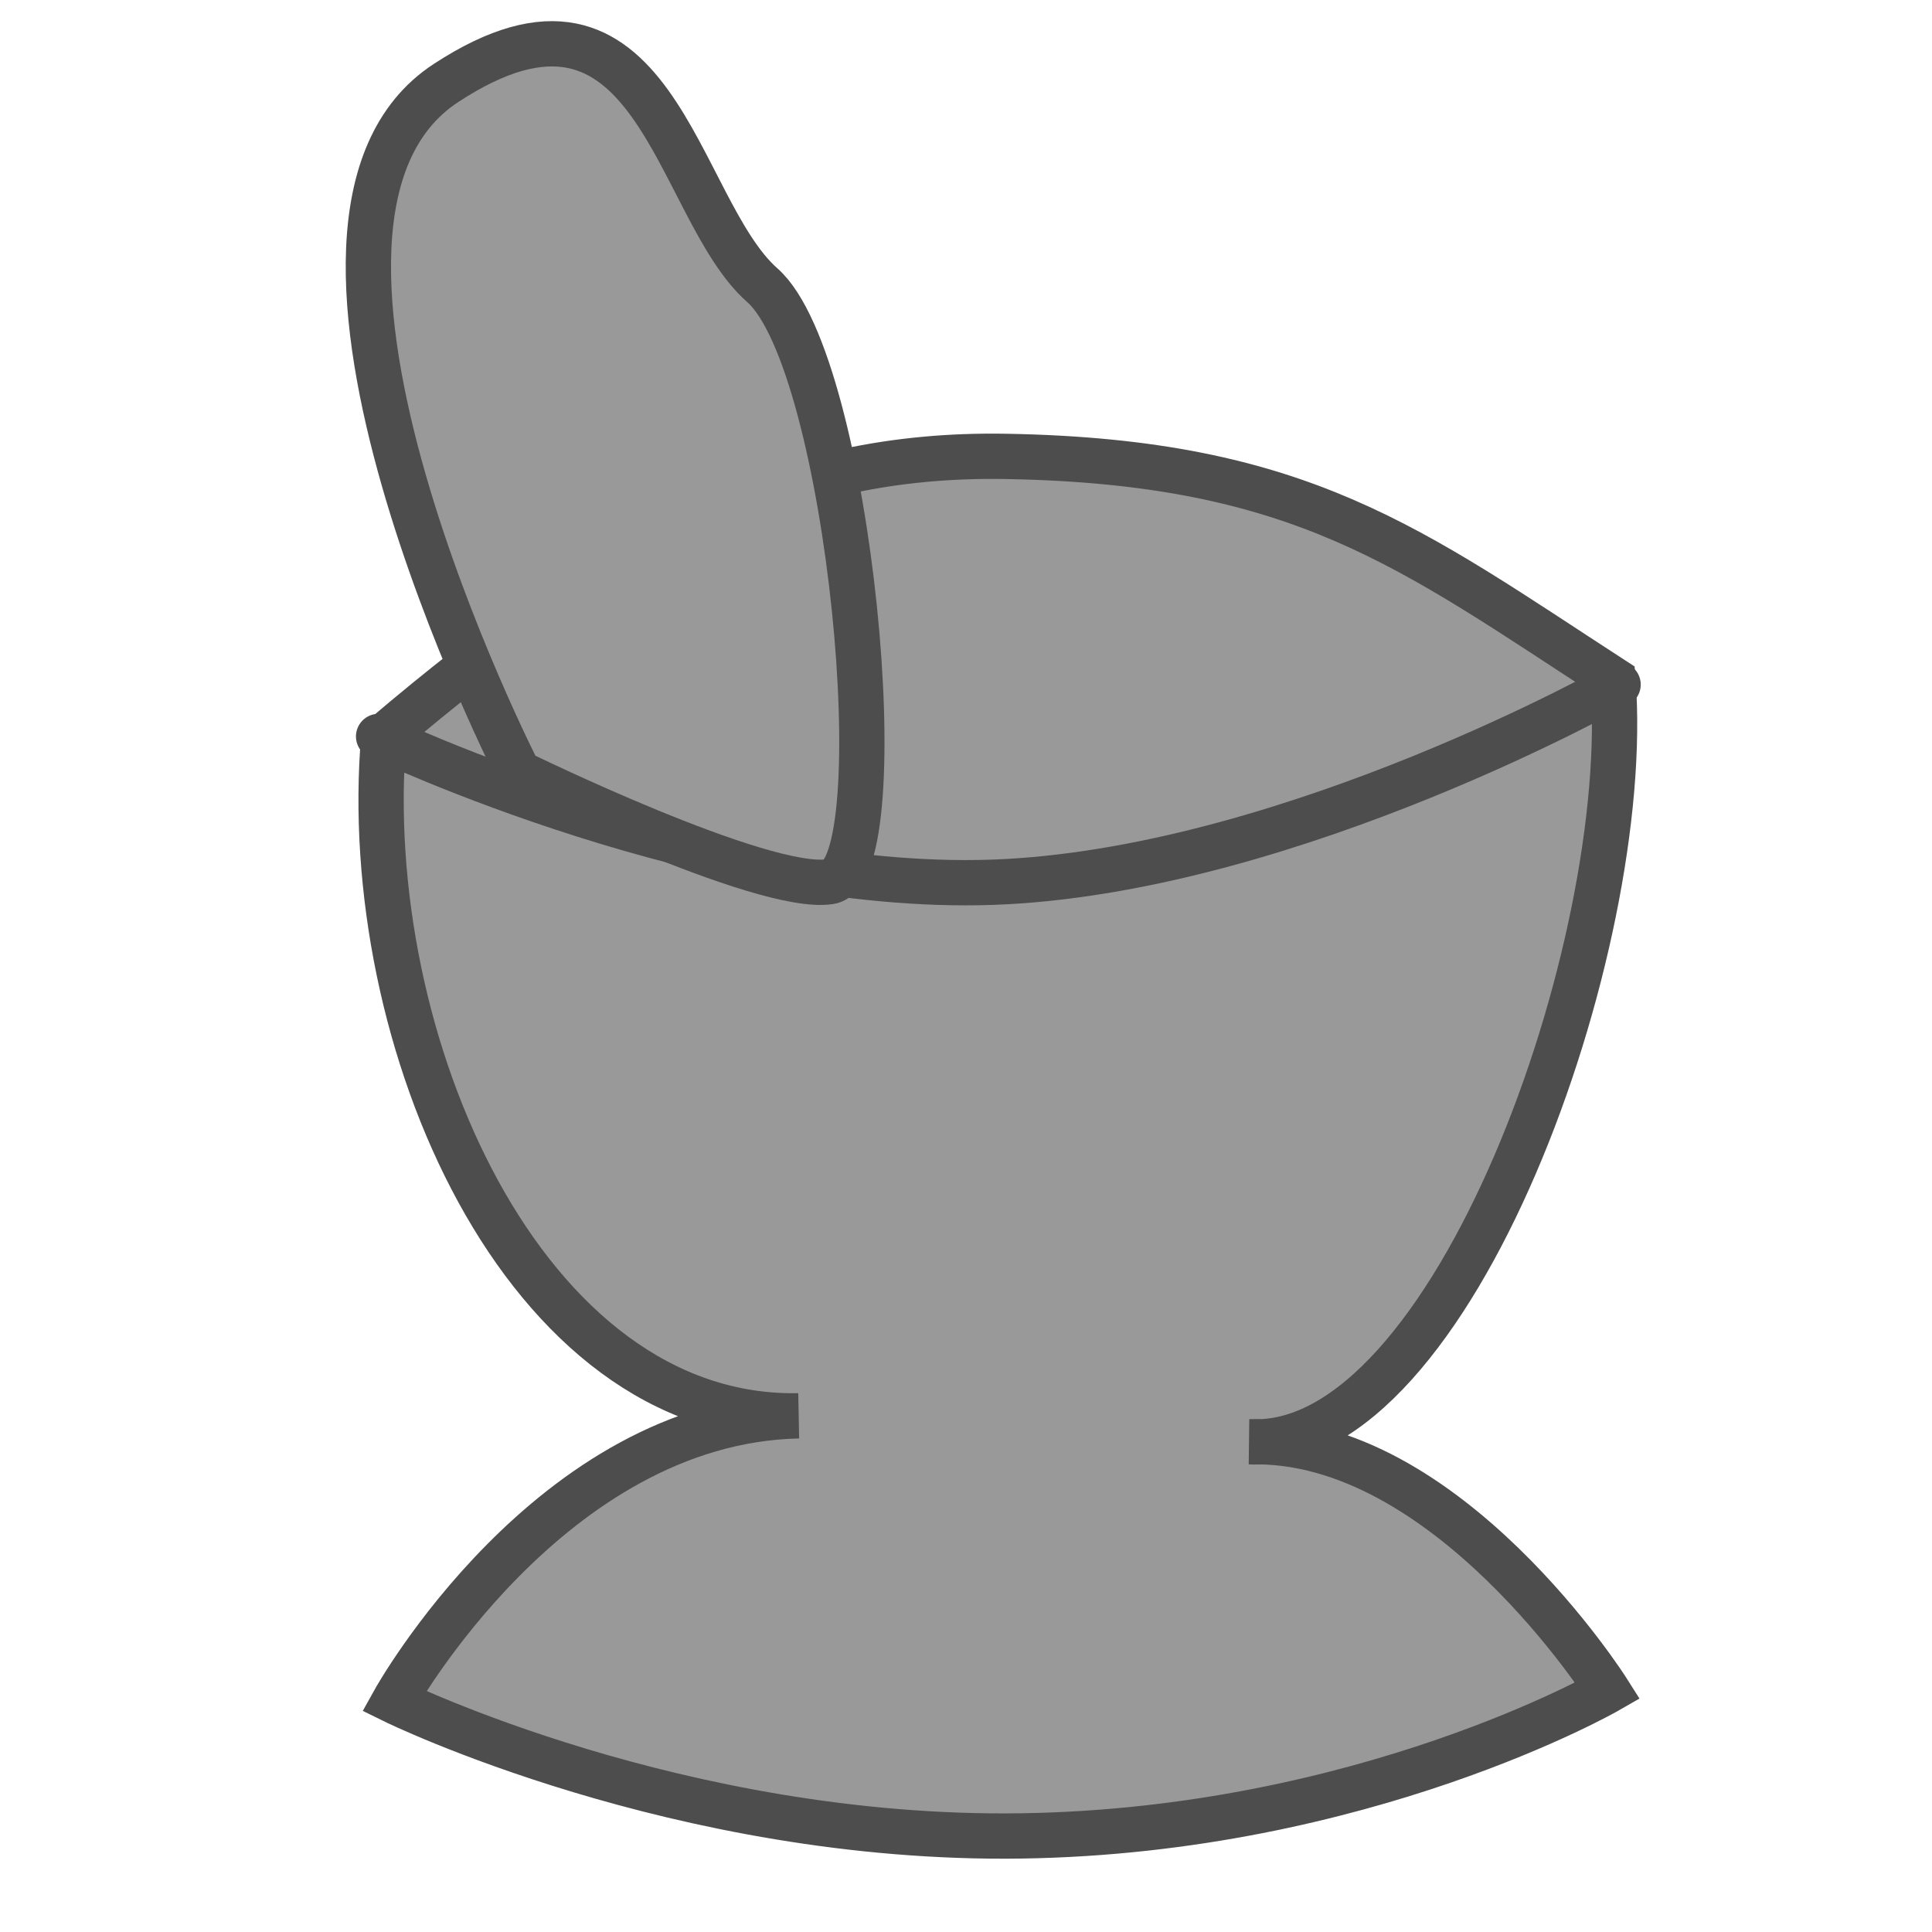
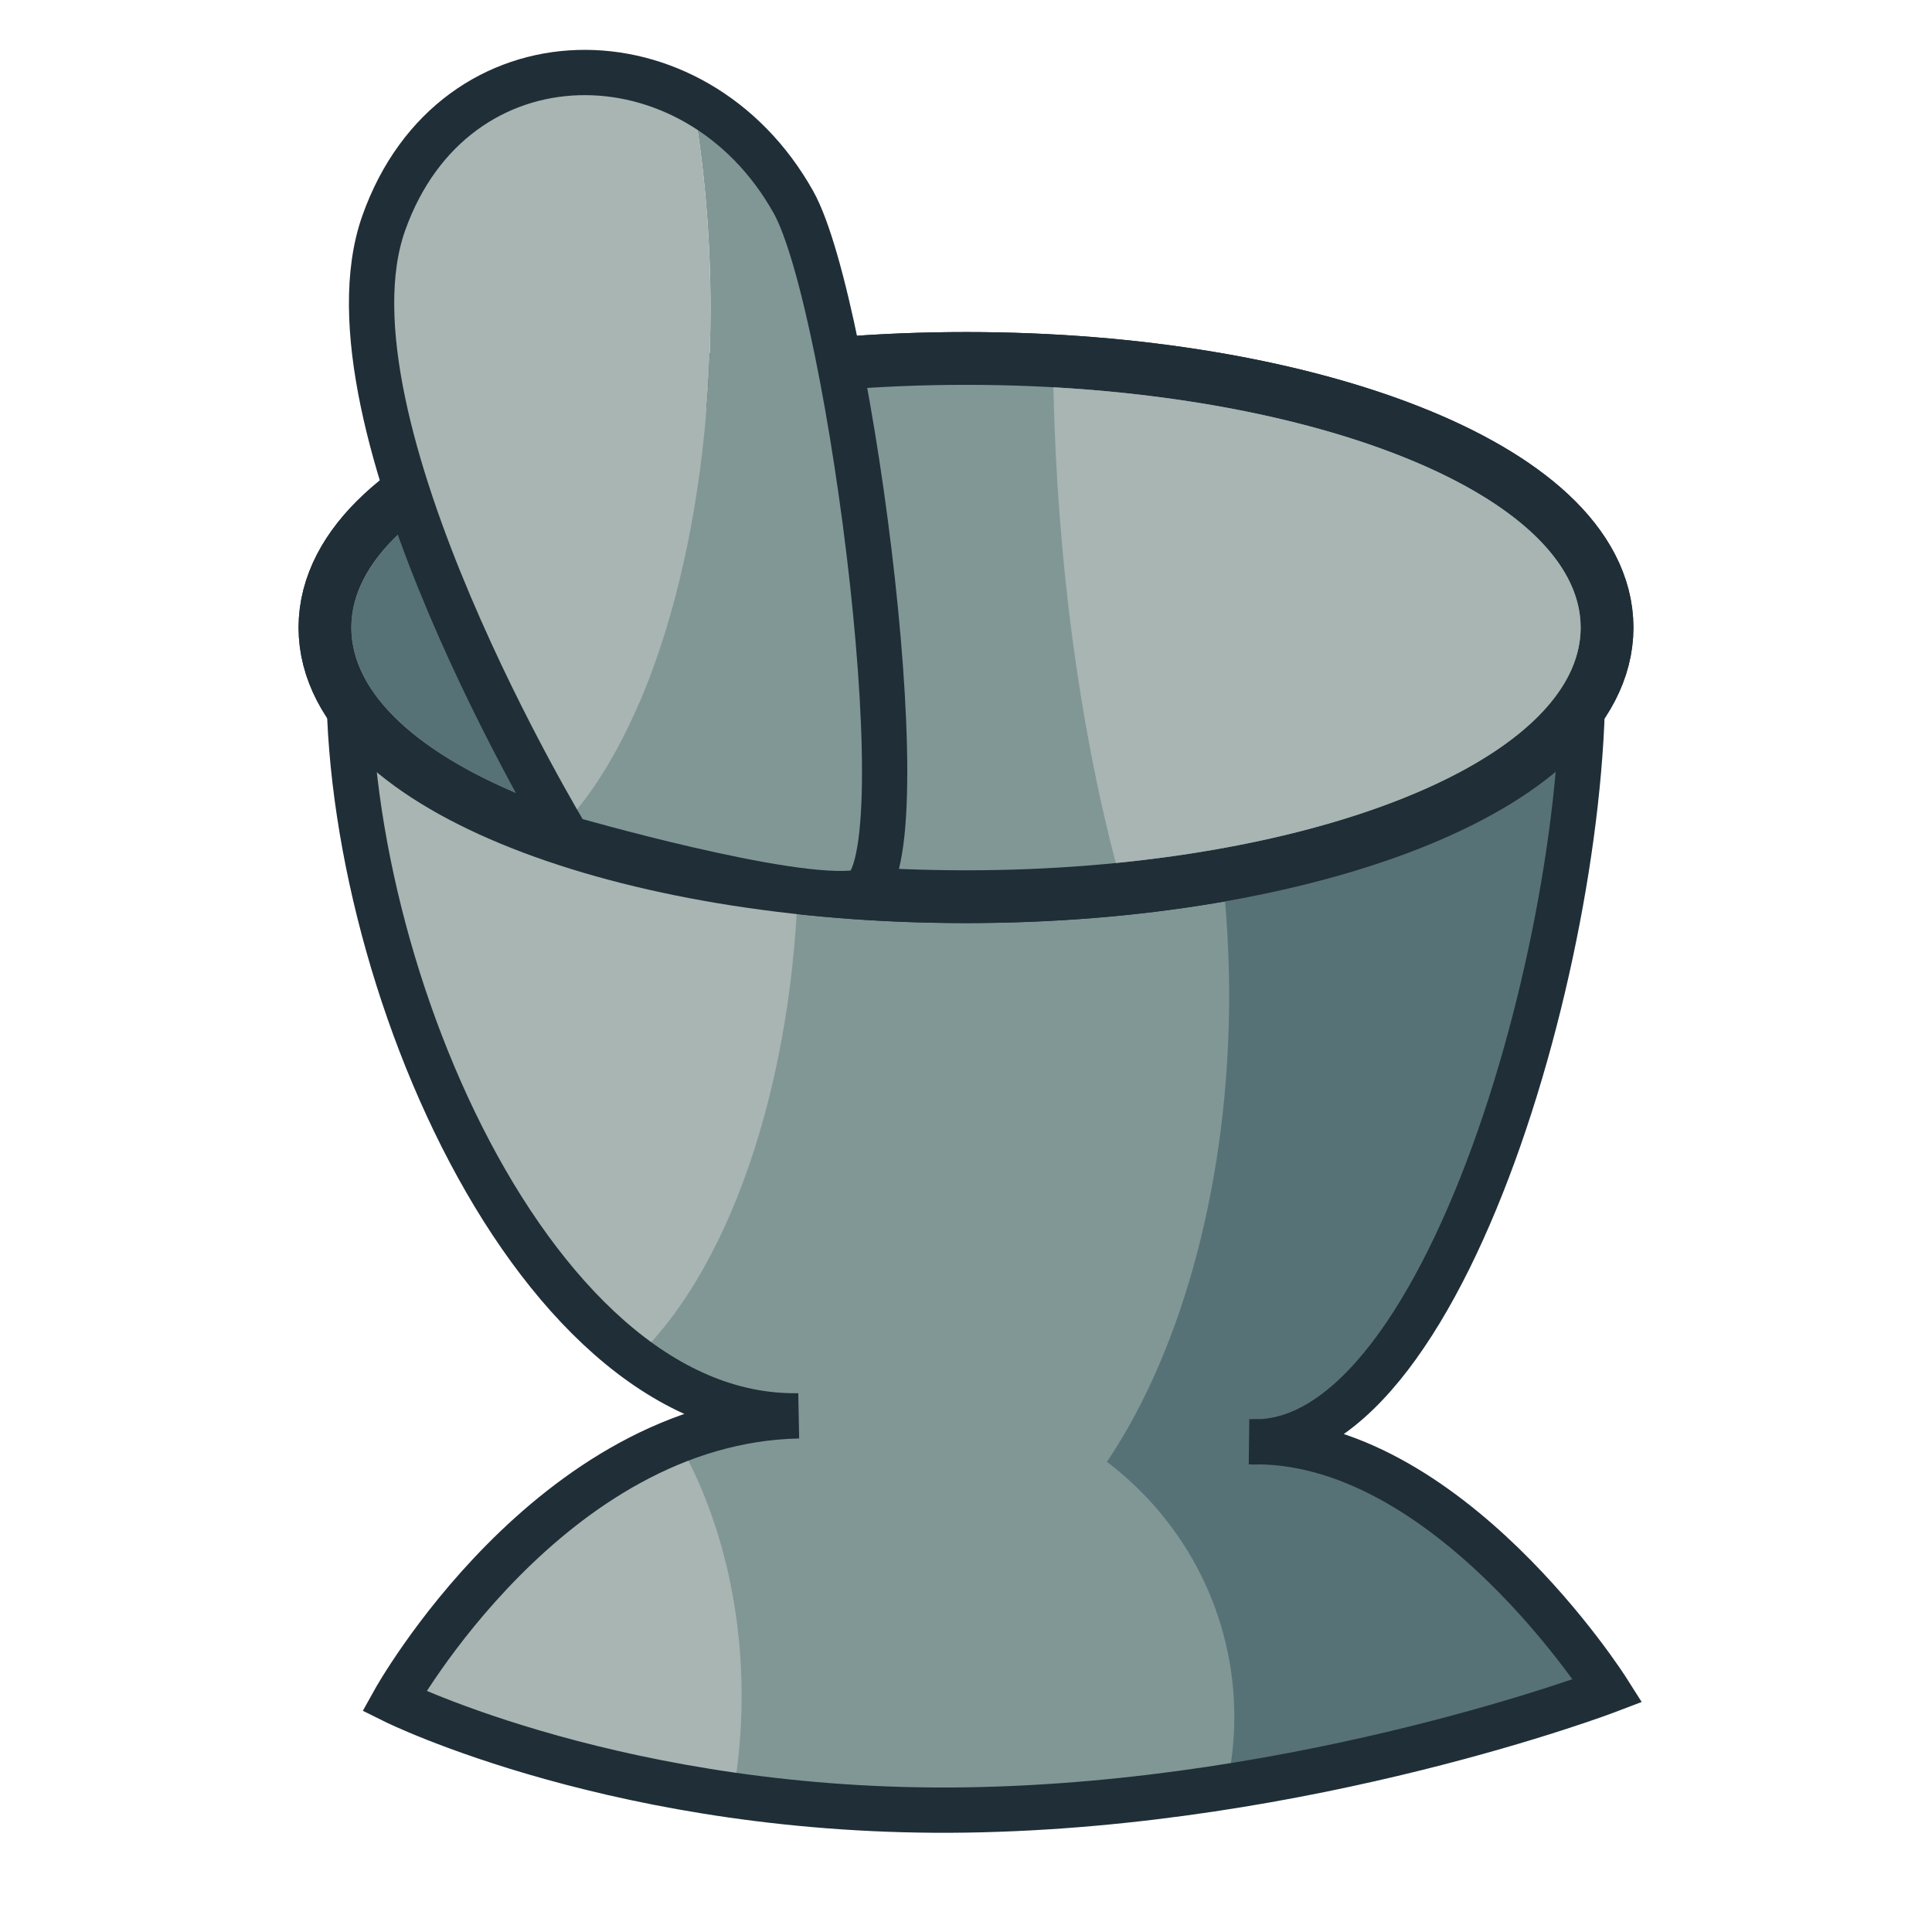
<svg xmlns="http://www.w3.org/2000/svg" width="128" height="128" viewBox="0 0 128 128" version="1.1" id="svg1">
  <defs id="defs1" />
  <g id="layer1">
-     <path style="fill:#999999;fill-opacity:1;stroke:#4d4d4d;stroke-width:3;stroke-linecap:round;stroke-linejoin:miter;stroke-opacity:1" d="m 25.426,48.791 c -1.73,20.064 9.277,45.355 27.488,45.011 -16.493,0.344 -26.801,18.898 -26.801,18.898 0,0 18.898,9.277 41.575,8.934 22.678,-0.344 38.827,-9.621 38.827,-9.621 0,0 -10.652,-16.836 -23.708,-16.493 C 96.208,96.208 108.263,62.661 106.859,45.011 93.429,36.296 86.243,30.58 66.658,30.237 51.85,29.977 40.557,35.942 25.426,48.791 Z" id="path14" />
-     <path style="fill:#999999;fill-opacity:1;stroke:#4d4d4d;stroke-width:3;stroke-linecap:round;stroke-linejoin:miter;stroke-opacity:1" d="m 25.083,48.791 c 0,0 22.334,10.652 41.575,9.621 C 85.9,57.381 107.203,45.355 107.203,45.355" id="path15" />
-     <path style="fill:#999999;fill-opacity:1;stroke:#4d4d4d;stroke-width:3;stroke-linecap:round;stroke-linejoin:miter;stroke-opacity:1" d="m 29.549,5.498 c -13.916,9.105 4.81,45.699 4.81,45.699 0,0 16.149,7.903 20.616,7.216 4.467,-0.687 1.374,-34.36 -4.467,-39.514 -5.841,-5.154 -7.044,-22.506 -20.96,-13.4 z" id="path16" />
+     <path id="path1" style="fill:#819796;stroke:none;stroke-width:8;stroke-linecap:round;stroke-linejoin:round;paint-order:markers stroke fill" d="M 55.463 30.096 C 44.831 30.265 34.521 32.03 23.277 41.578 C 22.023 56.13 28.598 77.227 39.254 87.588 A 23.193 39.857 0 0 0 58.068 48.447 A 23.193 39.857 0 0 0 55.463 30.096 z " />
+     <path style="fill:#819796;fill-opacity:1;stroke:none;stroke-width:3;stroke-linecap:round;stroke-linejoin:miter;stroke-opacity:1" d="m 23.278,41.578 c -1.73,20.064 11.426,52.568 29.637,52.224 -16.493,0.344 -26.801,18.898 -26.801,18.898 0,0 15.209,7.559 37.887,7.216 22.678,-0.344 42.516,-7.903 42.516,-7.903 0,0 -10.652,-16.836 -23.708,-16.493 C 96.208,96.208 106.126,59.228 104.722,41.578 91.292,32.862 86.243,30.58 66.658,30.237 51.85,29.977 38.408,28.73 23.278,41.578 Z" id="path7" />
+     <ellipse style="fill:#819796;fill-opacity:1;stroke:#202e37;stroke-width:6.993;stroke-linecap:butt;stroke-dasharray:none;paint-order:markers stroke fill" id="ellipse8" cx="64" cy="41.578" rx="40.722" ry="16.082" />
+     <path id="path2" style="fill:#a8b5b2;stroke:none;stroke-width:8;stroke-linecap:round;stroke-linejoin:round;paint-order:markers stroke fill" d="M 47.777 30.588 C 39.782 31.577 31.798 34.343 23.277 41.578 C 21.915 57.381 29.787 80.9 42.09 90.01 A 19.242 37.624 0 0 0 52.914 56.178 A 19.242 37.624 0 0 0 47.777 30.588 z M 44.887 95.443 C 33.145 100.043 26.113 112.701 26.113 112.701 C 26.113 112.701 34.686 116.961 48.557 118.939 A 18.383 26.457 0 0 0 49.135 112.357 A 18.383 26.457 0 0 0 44.887 95.443 z " />
+     <path id="path6" style="fill:#577277;fill-opacity:1;stroke:none;stroke-width:3;stroke-linecap:round;stroke-linejoin:miter;stroke-opacity:1" d="M 69.305 30.297 A 22.506 40.201 0 0 1 81.434 65.971 A 22.506 40.201 0 0 1 73.336 96.852 A 21.647 21.303 0 0 1 81.777 113.73 A 21.647 21.303 0 0 1 81.258 118.375 C 95.869 116.07 106.516 112.014 106.516 112.014 C 106.516 112.014 96.271 95.821 83.561 95.52 C 96.577 94.82 106.1 58.895 104.723 41.578 C 91.919 33.269 86.732 30.806 69.305 30.297 z " />
+     <path style="fill:none;fill-opacity:1;stroke:#202e37;stroke-width:3;stroke-linecap:round;stroke-linejoin:miter;stroke-opacity:1" d="m 23.278,41.578 c -1.73,20.064 11.426,52.568 29.637,52.224 -16.493,0.344 -26.801,18.898 -26.801,18.898 0,0 15.209,7.559 37.887,7.216 22.678,-0.344 42.516,-7.903 42.516,-7.903 0,0 -10.652,-16.836 -23.708,-16.493 C 96.208,96.208 106.126,59.228 104.722,41.578 91.292,32.862 86.243,30.58 66.658,30.237 51.85,29.977 38.408,28.73 23.278,41.578 Z" id="path14" />
+     <ellipse style="fill:#819796;fill-opacity:1;stroke:#202e37;stroke-width:6.993;stroke-linecap:butt;stroke-dasharray:none;paint-order:markers stroke fill" id="ellipse10" cx="64" cy="41.578" rx="40.722" ry="16.082" />
+     <path id="ellipse9" style="fill:#577277;fill-opacity:1;stroke:none;stroke-width:6.993;stroke-linecap:butt;stroke-dasharray:none;paint-order:markers stroke fill" d="M 39.695 28.676 A 40.722 16.082 0 0 0 23.277 41.578 A 40.722 16.082 0 0 0 44.857 55.773 A 23.708 61.504 0 0 1 39.695 28.676 z " />
+     <path id="path12" style="fill:#819796;fill-opacity:1;stroke:none;stroke-width:3;stroke-linecap:round;stroke-linejoin:miter;stroke-opacity:1" d="M 38.289 4.811 C 37.954 4.821 37.624 4.879 37.291 4.914 C 37.669 4.875 38.045 4.825 38.426 4.816 C 38.38 4.817 38.335 4.809 38.289 4.811 z M 39.75 4.869 C 39.959 4.884 40.168 4.878 40.377 4.902 C 40.168 4.878 39.959 4.884 39.75 4.869 z M 36.412 5.006 C 36.039 5.069 35.676 5.177 35.309 5.271 C 35.676 5.177 36.039 5.069 36.412 5.006 z M 42.307 5.252 C 42.454 5.289 42.597 5.351 42.744 5.393 C 42.597 5.351 42.454 5.289 42.307 5.252 z M 34.432 5.496 C 34.058 5.619 33.701 5.789 33.338 5.945 C 33.7 5.789 34.059 5.619 34.432 5.496 z M 44.225 5.883 C 44.449 5.973 44.665 6.09 44.887 6.191 C 44.665 6.09 44.449 5.973 44.225 5.883 z M 32.549 6.279 C 32.2 6.457 31.871 6.682 31.535 6.893 C 31.871 6.682 32.2 6.457 32.549 6.279 z M 45.906 6.691 A 17.18 37.968 0 0 1 47.072 20.443 A 17.18 37.968 0 0 1 37.197 54.805 C 37.251 54.894 37.615 55.545 37.615 55.545 C 37.615 55.545 52.371 59.814 56.838 59.127 C 61.305 58.44 56.37 20.201 52.57 13.4 C 50.87 10.357 48.522 8.125 45.906 6.691 z M 30.764 7.373 C 30.424 7.62 30.11 7.917 29.789 8.199 C 30.11 7.917 30.424 7.62 30.764 7.373 z M 29.141 8.758 C 28.806 9.092 28.504 9.479 28.195 9.855 C 28.504 9.479 28.806 9.092 29.141 8.758 z M 27.684 10.457 C 27.365 10.892 27.085 11.381 26.803 11.867 C 27.085 11.382 27.365 10.892 27.684 10.457 z M 26.434 12.461 C 26.056 13.181 25.718 13.952 25.426 14.775 C 25.718 13.952 26.056 13.181 26.434 12.461 z M 25.072 15.979 C 25.037 16.121 25.013 16.271 24.982 16.416 C 25.013 16.271 25.037 16.121 25.072 15.979 z M 24.83 17.223 C 24.784 17.523 24.78 17.85 24.75 18.16 C 24.78 17.85 24.784 17.523 24.83 17.223 z M 24.635 20.033 C 24.634 20.4 24.661 20.783 24.678 21.16 C 24.661 20.784 24.634 20.4 24.635 20.033 z M 24.803 22.998 C 24.849 23.422 24.915 23.855 24.979 24.287 C 24.915 23.855 24.849 23.422 24.803 22.998 z M 25.232 25.809 C 25.415 26.781 25.704 27.773 25.957 28.768 C 25.705 27.777 25.415 26.778 25.232 25.809 z M 27.02 32.604 C 27.322 33.539 27.65 34.435 27.988 35.361 C 27.654 34.444 27.319 33.53 27.02 32.604 z M 29.184 38.49 C 30.064 40.661 30.868 42.285 31.781 44.211 C 30.899 42.345 30.034 40.582 29.184 38.49 z M 34.645 50.154 C 35.717 52.178 36.097 52.885 36.602 53.75 C 36.124 52.918 35.416 51.599 34.645 50.154 z " />
+     <path id="path11" style="fill:#a8b5b2;fill-opacity:1;stroke:none;stroke-width:3;stroke-linecap:round;stroke-linejoin:miter;stroke-opacity:1" d="M 38.555 4.805 C 33.069 4.877 27.783 8.14 25.426 14.775 C 21.231 26.582 34.59 50.373 37.186 54.82 A 17.18 37.968 0 0 0 47.072 20.443 A 17.18 37.968 0 0 0 45.902 6.668 C 43.582 5.399 41.048 4.772 38.555 4.805 z " />
+     <path style="fill:none;fill-opacity:1;stroke:#202e37;stroke-width:3;stroke-linecap:round;stroke-linejoin:miter;stroke-opacity:1" d="m 25.426,14.775 c -4.639,13.057 12.189,40.771 12.189,40.771 0,0 14.755,4.269 19.222,3.581 C 61.304,58.44 56.371,20.201 52.571,13.4 46.042,1.718 30.065,1.718 25.426,14.775 Z" id="path16" />
+     <path id="ellipse17" style="fill:#a8b5b2;fill-opacity:1;stroke:none;stroke-width:6.993;stroke-linecap:butt;stroke-dasharray:none;paint-order:markers stroke fill" d="M 69.789 25.66 A 25.083 63.394 0 0 0 73.924 57.176 A 40.722 16.082 0 0 0 104.723 41.578 A 40.722 16.082 0 0 0 69.789 25.66 z " />
  </g>
</svg>
